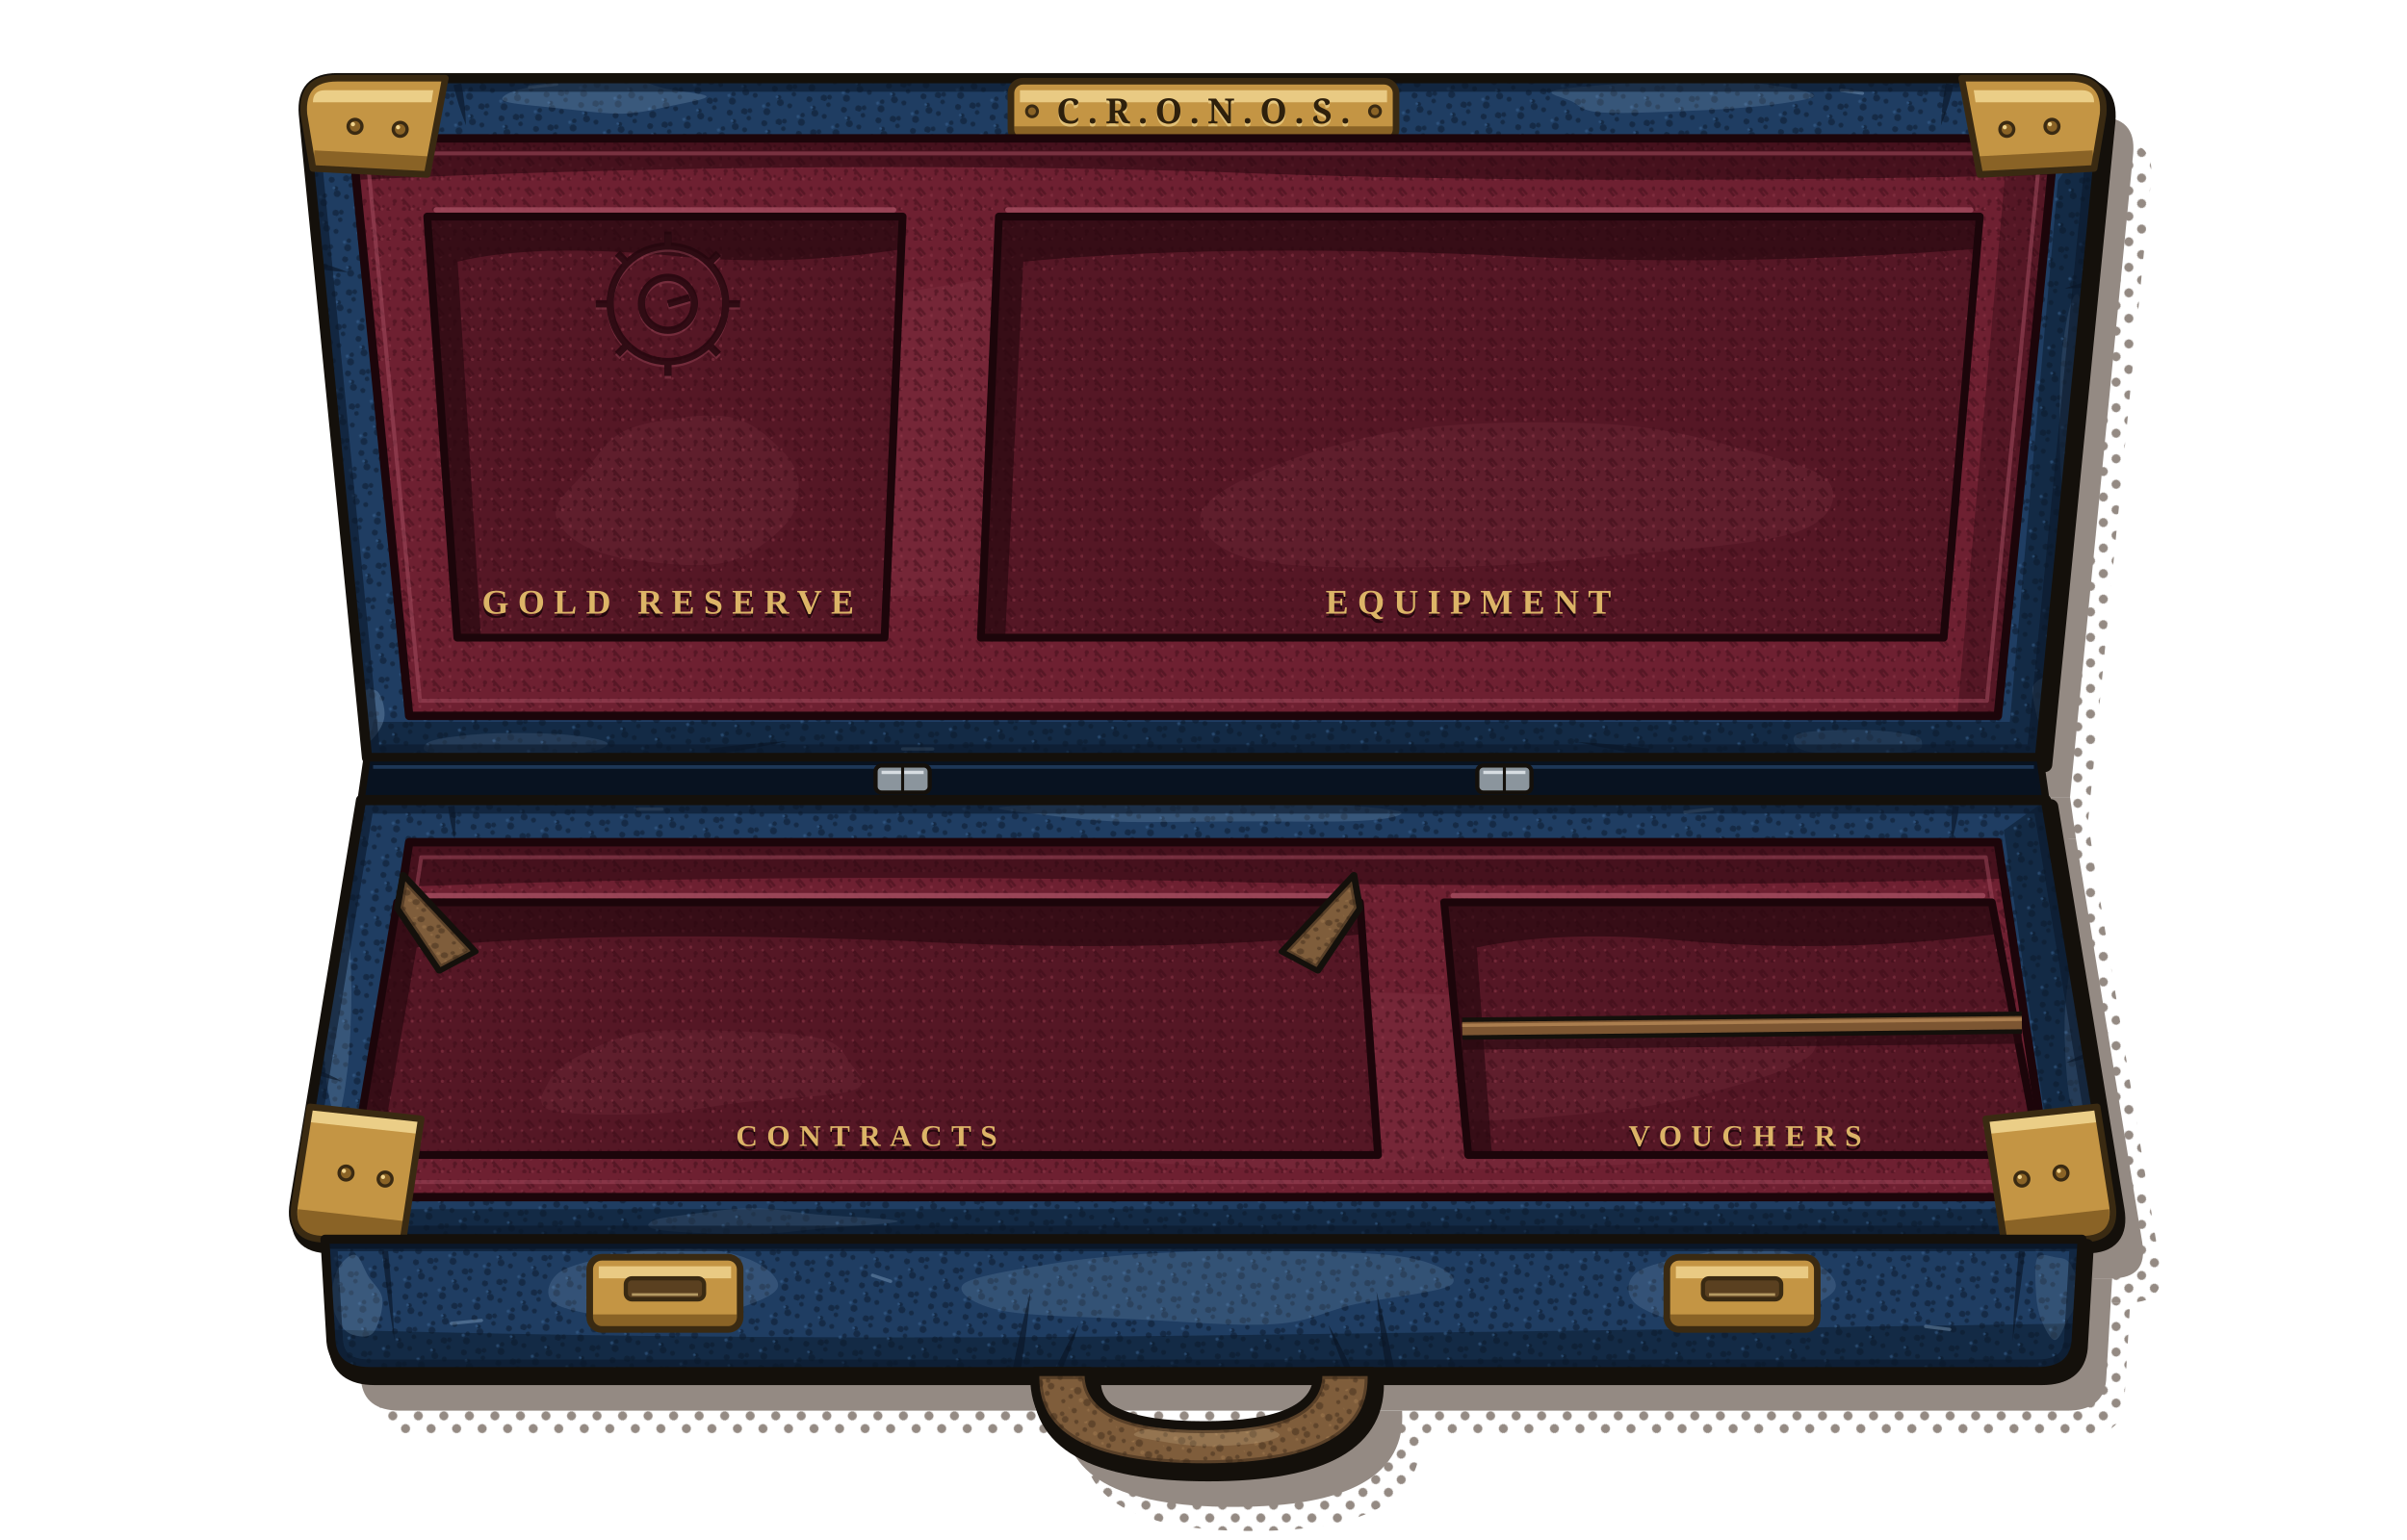
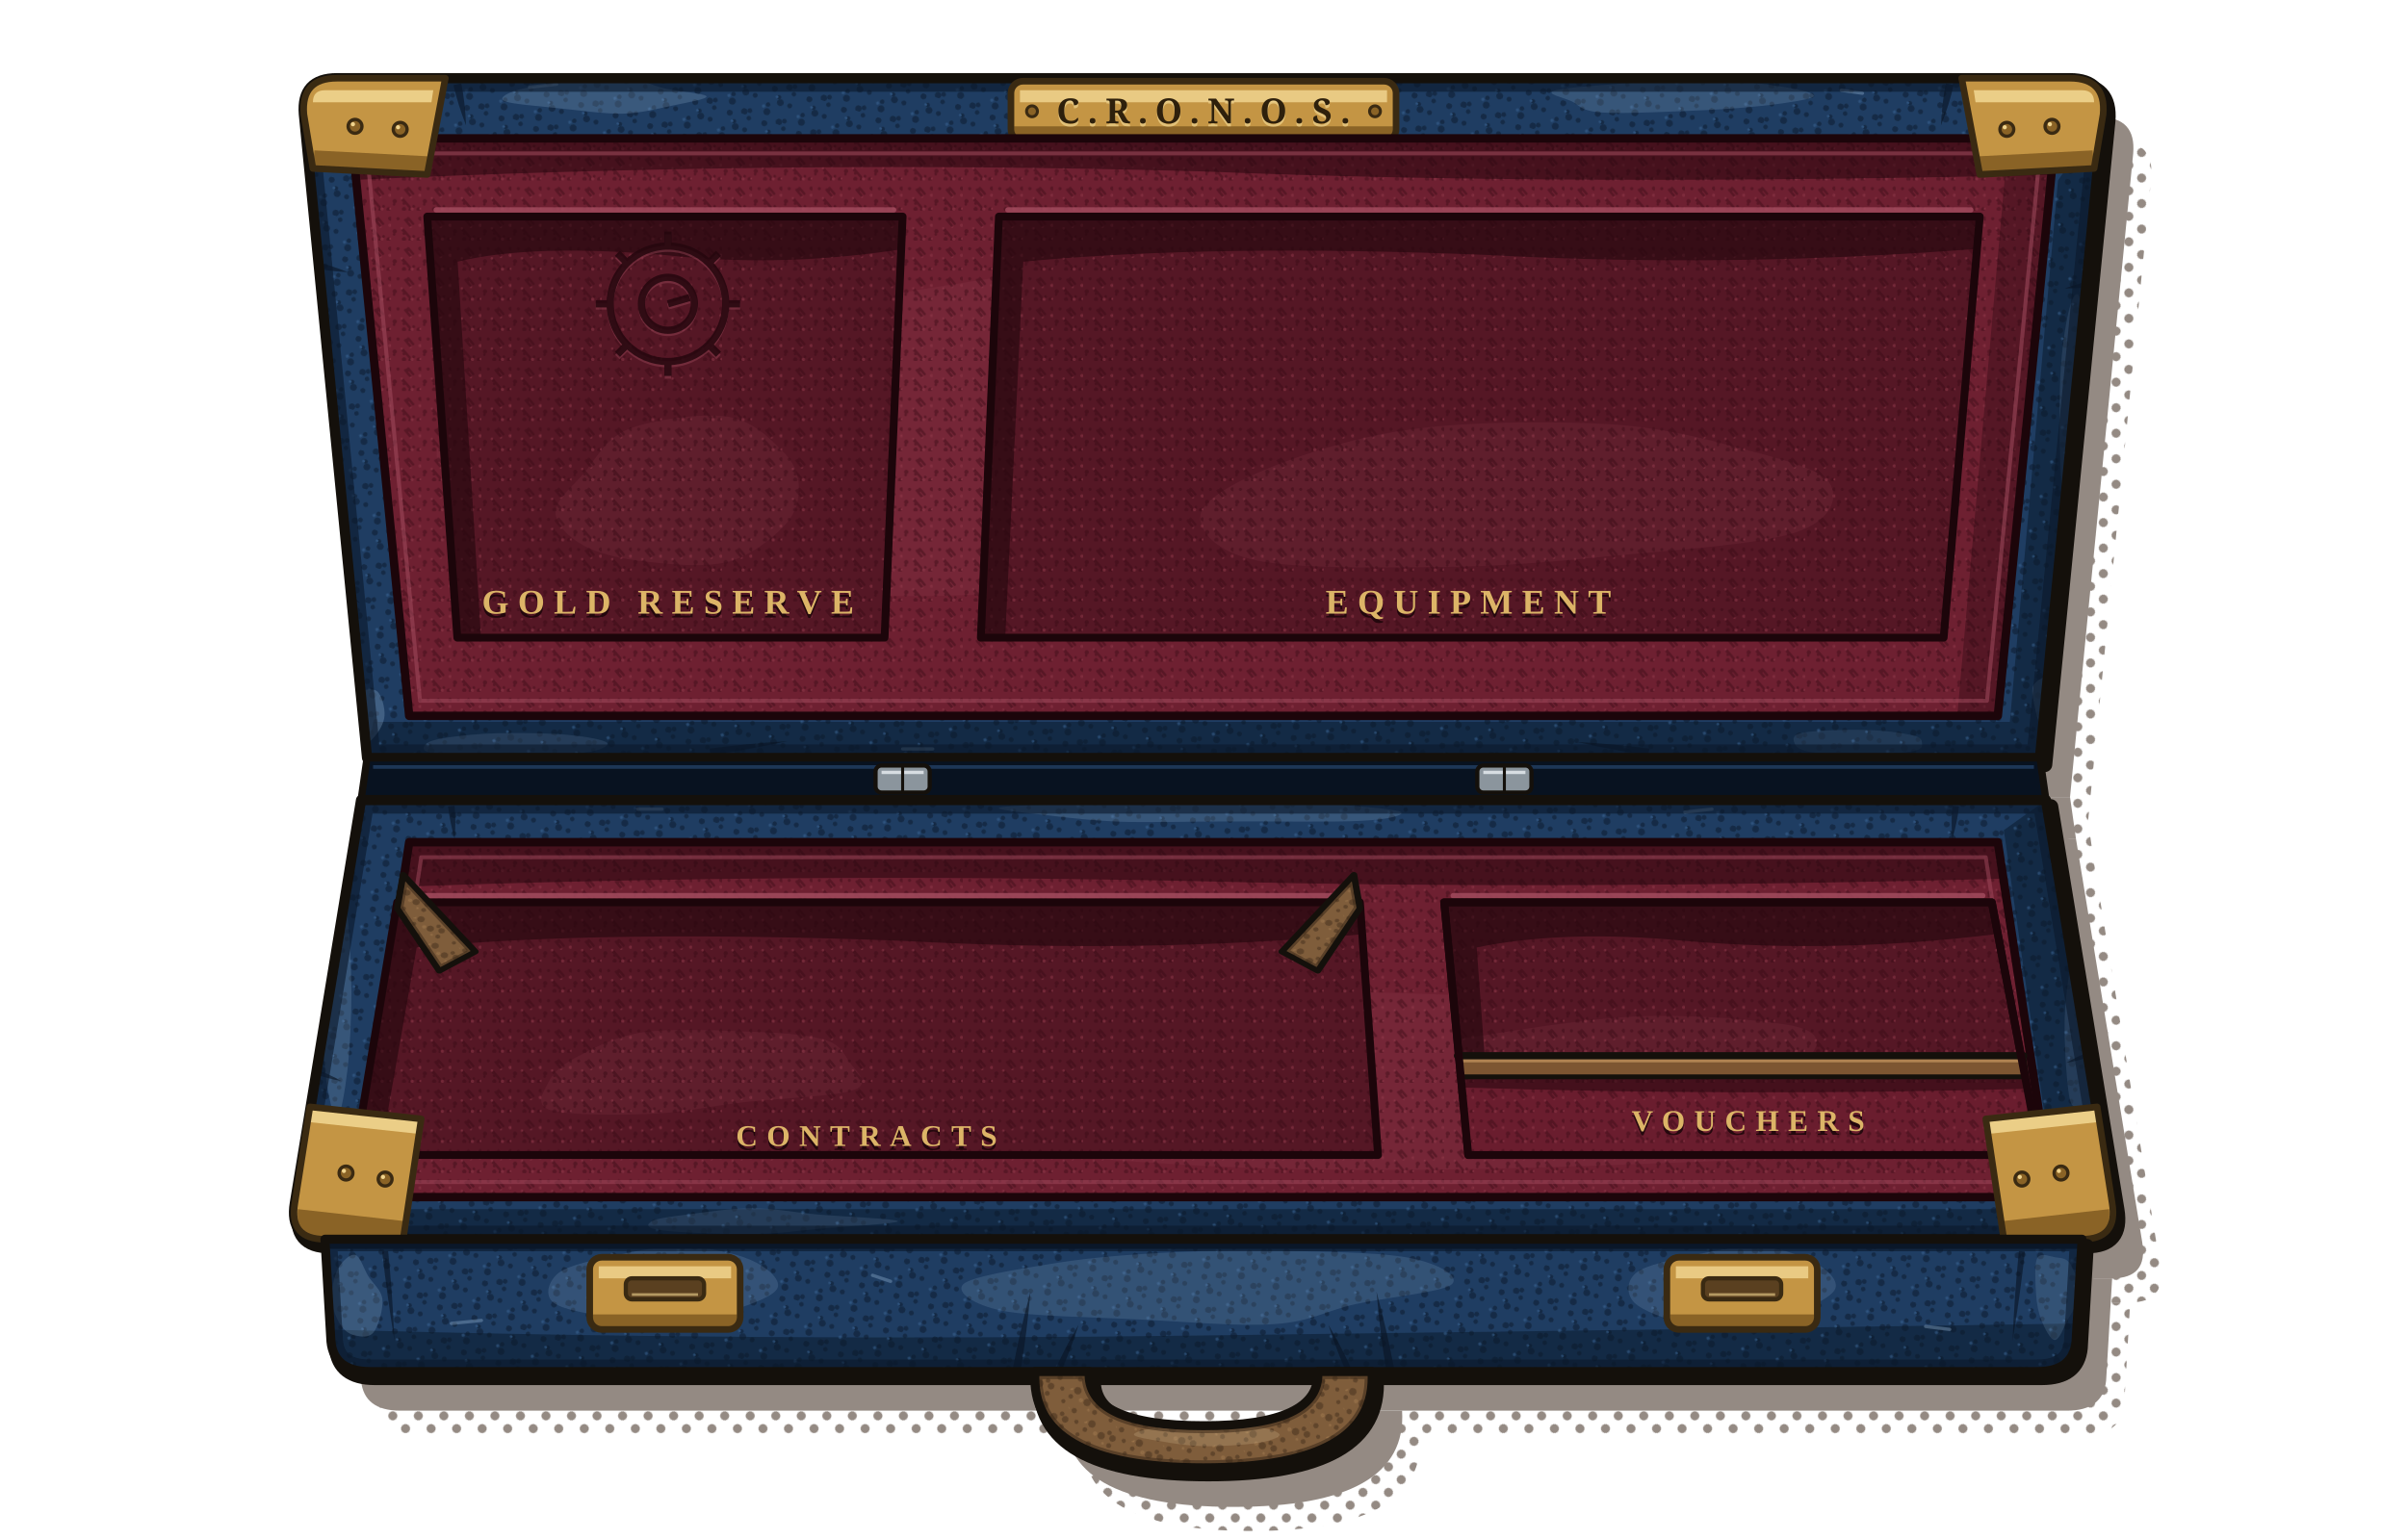
<svg xmlns="http://www.w3.org/2000/svg" viewBox="0 0 800 512" width="800" height="512">
  <defs>
    <pattern id="bc-grainN" width="12" height="12" patternUnits="userSpaceOnUse" patternTransform="rotate(17)">
      <g fill="#0b1829">
        <circle cx="2.9" cy="0.9" r="1.00" />
        <circle cx="2.3" cy="6.6" r="0.75" />
        <circle cx="2.6" cy="9" r="1.17" />
        <circle cx="5.1" cy="3.2" r="0.72" />
        <circle cx="6" cy="4.8" r="1.15" />
        <circle cx="7.4" cy="11.1" r="1.09" />
        <circle cx="9.5" cy="0.8" r="0.76" />
        <circle cx="9.3" cy="4.9" r="0.83" />
        <circle cx="9.1" cy="10.3" r="0.80" />
      </g>
      <g fill="#3a6391">
        <circle cx="1.3" cy="-0.6" r="0.58" />
        <circle cx="1" cy="7.5" r="0.55" />
        <circle cx="4.4" cy="3.3" r="0.46" />
        <circle cx="7.9" cy="-0.7" r="0.71" />
      </g>
    </pattern>
    <pattern id="bc-grainC" width="12" height="12" patternUnits="userSpaceOnUse" patternTransform="rotate(-23)">
      <g fill="#3a2818">
        <circle cx="2.2" cy="2.4" r="0.78" />
        <circle cx="1.4" cy="7.2" r="0.89" />
        <circle cx="0.6" cy="10.9" r="0.71" />
        <circle cx="5.1" cy="1.6" r="1.24" />
        <circle cx="6.4" cy="6.4" r="1.23" />
        <circle cx="7.4" cy="10.4" r="0.83" />
        <circle cx="11.3" cy="2.9" r="0.70" />
        <circle cx="9.3" cy="6.6" r="0.76" />
        <circle cx="9.5" cy="8.7" r="1.11" />
      </g>
      <g fill="#a07a50">
        <circle cx="-0.2" cy="5.7" r="0.45" />
        <circle cx="-1" cy="9.4" r="0.54" />
        <circle cx="3.5" cy="0.1" r="0.58" />
        <circle cx="4.8" cy="4.9" r="0.73" />
        <circle cx="5.8" cy="8.9" r="0.47" />
      </g>
    </pattern>
    <pattern id="bc-felt" width="10" height="10" patternUnits="userSpaceOnUse">
      <g fill="#3a0b16">
        <circle cx="1" cy="7.9" r="0.45" />
        <circle cx="5.4" cy="3.1" r="0.63" />
        <circle cx="4.3" cy="7.6" r="0.51" />
        <circle cx="9.6" cy="2.6" r="0.59" />
        <circle cx="4" cy="6.5" r="0.56" />
        <circle cx="9.8" cy="2.8" r="0.57" />
        <circle cx="6.5" cy="9.7" r="0.76" />
        <circle cx="7.5" cy="8.6" r="0.46" />
        <circle cx="1.2" cy="6.9" r="0.72" />
        <circle cx="4.3" cy="9.5" r="0.71" />
        <circle cx="2.3" cy="2.7" r="0.53" />
        <circle cx="9.2" cy="9.6" r="0.75" />
      </g>
      <g fill="#8e3849">
        <circle cx="7" cy="9.5" r="0.56" />
        <circle cx="6.5" cy="5.4" r="0.42" />
        <circle cx="9.8" cy="9.4" r="0.43" />
        <circle cx="3.5" cy="5.9" r="0.43" />
        <circle cx="9.6" cy="4.9" r="0.56" />
      </g>
      <path d="M 4.7 3.1 l 1.6 1.9 M 4.5 6.9 l 1.6 1.9 M 5.7 2.5 l 1.6 1.9" stroke="#3a0b16" stroke-width=".8" stroke-linecap="round" />
    </pattern>
    <clipPath id="bc-cLid">
      <path d="M 112 26 L 688 26 Q 700 26 699 38 L 678 252 L 122 252 L 101 38 Q 100 26 112 26 Z" />
    </clipPath>
    <clipPath id="bc-cBase">
      <path d="M 120 266 L 680 266 L 702 400 Q 704 412 692 412 L 108 412 Q 96 412 98 400 Z" />
    </clipPath>
    <clipPath id="bc-cWall">
      <path d="M 108 412 L 692 412 L 690 446 Q 689 456 677 456 L 123 456 Q 111 456 110 446 Z" />
    </clipPath>
    <clipPath id="bc-cHandle">
      <path d="M 344 456 Q 342 488 400 488 Q 458 488 456 456 L 438 456 Q 439 474 400 474 Q 361 474 362 456 Z" />
    </clipPath>
    <clipPath id="bc-cLidVel">
      <path d="M 117 46 L 683 46 L 664 238 L 136 238 Z" />
    </clipPath>
    <clipPath id="bc-cBaseVel">
      <path d="M 136 280 L 664 280 L 682 398 L 118 398 Z" />
    </clipPath>
  </defs>
  <pattern id="bc-castDots" width="6" height="6" patternUnits="userSpaceOnUse" patternTransform="rotate(45)">
    <circle cx="3" cy="3" r="1.5" fill="#2a1608" />
  </pattern>
  <g id="bc-cast" opacity=".5">
    <g transform="translate(16 21)" fill="url(#bc-castDots)">
      <path d="M 112 26 L 688 26 Q 700 26 699 38 L 678 252 L 122 252 L 101 38 Q 100 26 112 26 Z" />
      <path d="M 122 252 L 678 252 L 680 266 L 120 266 Z" />
      <path d="M 120 266 L 680 266 L 702 400 Q 704 412 692 412 L 108 412 Q 96 412 98 400 Z" />
      <path d="M 108 412 L 692 412 L 690 446 Q 689 456 677 456 L 123 456 Q 111 456 110 446 Z" />
      <path d="M 344 456 Q 342 488 400 488 Q 458 488 456 456 L 438 456 Q 439 474 400 474 Q 361 474 362 456 Z" />
    </g>
    <g transform="translate(10 13)" fill="#2a1608">
      <path d="M 112 26 L 688 26 Q 700 26 699 38 L 678 252 L 122 252 L 101 38 Q 100 26 112 26 Z" />
      <path d="M 122 252 L 678 252 L 680 266 L 120 266 Z" />
      <path d="M 120 266 L 680 266 L 702 400 Q 704 412 692 412 L 108 412 Q 96 412 98 400 Z" />
      <path d="M 108 412 L 692 412 L 690 446 Q 689 456 677 456 L 123 456 Q 111 456 110 446 Z" />
      <path d="M 344 456 Q 342 488 400 488 Q 458 488 456 456 L 438 456 Q 439 474 400 474 Q 361 474 362 456 Z" />
    </g>
  </g>
  <g id="bc-lid">
    <path d="M 112 26 L 688 26 Q 700 26 699 38 L 678 252 L 122 252 L 101 38 Q 100 26 112 26 Z" fill="#14100b" stroke="#14100b" stroke-width="5.0" stroke-linejoin="round" transform="translate(1.6 2.2)" />
    <path d="M 112 26 L 688 26 Q 700 26 699 38 L 678 252 L 122 252 L 101 38 Q 100 26 112 26 Z" fill="#1f3d62" />
    <g clip-path="url(#bc-cLid)">
      <path d="M 699 38 L 678 252 L 122 252 L 124 240 L 668 240 L 684 60 Z" fill="#132a45" />
      <path d="M 112 26 L 688 26 Q 700 26 699 38 L 678 252 L 122 252 L 101 38 Q 100 26 112 26 Z" fill="url(#bc-grainN)" opacity="0.5" />
      <path d="M 234.8 32 C 235.3 32.9 228.7 34 224 35 C 219.4 35.9 213.5 37.6 206.9 37.8 C 200.4 37.9 191.3 36.5 184.8 35.9 C 178.3 35.2 170.3 34.6 167.9 33.7 C 165.5 32.8 167.9 31.4 170.5 30.4 C 173.2 29.4 177.6 28.6 183.7 27.9 C 189.8 27.1 201.1 25.6 207.3 25.9 C 213.5 26.2 216.3 28.4 220.9 29.4 C 225.5 30.4 234.3 31.1 234.8 32 Z" fill="#a6c6e6" opacity="0.20" />
      <path d="M 602.8 32 C 602.2 33 595 34 589.1 34.8 C 583.1 35.5 576.5 36.1 567.1 36.6 C 557.6 37 540 37.9 532.5 37.4 C 525 36.9 524.9 34.8 522.2 33.6 C 519.5 32.4 513.6 31.2 516.4 30.2 C 519.2 29.2 530.2 28.5 538.9 27.8 C 547.6 27.2 559.5 26.3 568.5 26.5 C 577.5 26.7 587.1 28 592.8 28.9 C 598.5 29.8 603.4 31 602.8 32 Z" fill="#a6c6e6" opacity="0.18" />
      <path d="M 111.3 150 C 111.3 159.3 111.3 170.6 110.7 177.5 C 110.1 184.5 108.9 189.2 107.8 191.7 C 106.7 194.2 105.1 197 104.2 192.6 C 103.3 188.2 102.4 174.7 102.2 165.4 C 102 156.1 102.5 146.1 102.9 136.8 C 103.2 127.4 103.5 113.7 104.3 109.2 C 105.1 104.8 106.7 108.1 107.8 110.2 C 108.9 112.2 110.3 114.9 110.8 121.6 C 111.4 128.2 111.4 140.7 111.3 150 Z" fill="#a6c6e6" opacity="0.18" />
      <path d="M 694.4 140 C 694.4 148.2 694.3 157.5 693.7 164.8 C 693.1 172.1 692 182.2 691 183.9 C 689.9 185.6 688.5 179.7 687.5 174.9 C 686.5 170.1 685.3 163.4 684.8 155.1 C 684.4 146.7 684.4 133.4 684.8 124.9 C 685.2 116.4 686.4 108.6 687.4 104.2 C 688.4 99.7 689.9 96.5 690.9 98.3 C 692 100.2 693.1 108.4 693.7 115.3 C 694.3 122.3 694.4 131.8 694.4 140 Z" fill="#a6c6e6" opacity="0.12" />
      <path d="M 201.8 247 C 202.5 248 199.4 249.7 194.2 250.2 C 188.9 250.8 178.3 250.2 170 250.2 C 161.7 250.2 148.8 251 144.1 250.4 C 139.5 249.9 140.6 248 142 247 C 143.4 246 147.9 245.2 152.6 244.7 C 157.3 244.1 163.8 243.7 170 243.7 C 176.2 243.7 184.2 243.8 189.5 244.4 C 194.8 244.9 201 246 201.8 247 Z" fill="#a6c6e6" opacity="0.12" />
      <path d="M 638.8 247 C 638.9 247.9 639.2 249 636.1 249.7 C 633 250.3 625.7 250.8 620 250.8 C 614.3 250.9 605.6 250.7 601.7 250 C 597.8 249.4 596.8 248.1 596.4 247 C 596 245.9 595.4 244.3 599.3 243.6 C 603.3 242.8 614 242.5 620 242.7 C 626 242.8 632.3 243.7 635.5 244.4 C 638.6 245.1 638.7 246.1 638.8 247 Z" fill="#a6c6e6" opacity="0.10" />
      <path d="M 127.8 238 C 127.6 240.5 126 243.2 124.3 245.1 C 122.7 247 120.1 249.5 118 249.5 C 115.9 249.5 113.3 247.2 111.5 245.3 C 109.8 243.3 107.5 240.1 107.8 238 C 108.1 235.9 111.6 234.1 113.3 232.8 C 115 231.5 116 230.7 118 230.2 C 120 229.7 123.6 228.5 125.3 229.8 C 126.9 231.1 128 235.5 127.8 238 Z" fill="#a6c6e6" opacity="0.25" />
      <path d="M 687 236 C 687 238.6 689 242.1 688.2 244 C 687.4 245.9 683.7 247.7 682 247.2 C 680.3 246.7 679.1 242.8 678.1 241 C 677.2 239.1 676.9 238.2 676.5 236 C 676.1 233.8 674.9 230 675.8 228 C 676.7 226.1 680 224.5 682 224.5 C 684 224.5 687.2 226.3 688 228.2 C 688.9 230.1 687 233.4 687 236 Z" fill="#a6c6e6" opacity="0.18" />
      <path d="M 150.7 28.3 Q 152.3 35.1 154.9 41.7 Q 154.6 33.9 153.3 27.7 Z" fill="#081322" opacity=".6" />
      <path d="M 646.7 27.7 Q 645.4 34.6 645.1 41.7 Q 648 34.4 649.3 28.3 Z" fill="#081322" opacity=".6" />
      <path d="M 103.8 89.1 Q 109.7 90.2 115.7 90.5 Q 109.5 88 104.2 86.9 Z" fill="#081322" opacity=".6" />
      <path d="M 696.8 92.9 Q 691.4 94 686.2 95.9 Q 692.3 95.9 697.2 95.1 Z" fill="#081322" opacity=".6" />
      <path d="M 236.2 251.1 Q 249 249.2 261.7 246.4 Q 247.4 247.3 235.8 248.9 Z" fill="#081322" opacity=".6" />
      <path d="M 548.2 248.9 Q 536.3 247.3 524.2 246.7 Q 537.2 249.6 547.8 251.1 Z" fill="#081322" opacity=".6" />
      <path d="M 111.5 196.8 Q 115.5 199 119.8 200.5 Q 116 197.2 112.5 195.2 Z" fill="#081322" opacity=".6" />
      <path d="M 176 29 l 9 -1 M 612 30 l 7 1 M 104 128 l 1 8 M 694 176 l -1 7 M 300 249 l 10 0" fill="none" stroke="#a6c6e6" stroke-width="1.1" stroke-linecap="round" opacity=".32" />
      <path d="M 112 26 L 688 26 Q 700 26 699 38 L 678 252 L 122 252 L 101 38 Q 100 26 112 26 Z" fill="none" stroke="#0a1729" stroke-width="9" opacity=".6" />
    </g>
  </g>
  <path d="M 112 26 L 688 26 Q 700 26 699 38 L 678 252 L 122 252 L 101 38 Q 100 26 112 26 Z" fill="none" stroke="#14100b" stroke-width="3.4" stroke-linejoin="round" />
  <rect x="336" y="27" width="128" height="20" rx="4" fill="#c49544" />
  <path d="M 339 30 H 461 V 34 H 339 Z" fill="#f0d48e" opacity=".85" />
  <path d="M 337 42 H 463 V 46 H 337 Z" fill="#8a6326" />
  <rect x="336" y="27" width="128" height="20" rx="4" fill="none" stroke="#3a2a12" stroke-width="2.2" />
  <circle cx="343" cy="37" r="1.8" fill="#8a6326" stroke="#3a2a12" stroke-width="1" />
  <circle cx="457" cy="37" r="1.8" fill="#8a6326" stroke="#3a2a12" stroke-width="1" />
  <text x="400" y="42" text-anchor="middle" font-family="Georgia,serif" font-weight="bold" font-size="11.5" letter-spacing="2.6" fill="#f0d48e" opacity=".7">C.R.O.N.O.S.</text>
  <text x="400" y="41" text-anchor="middle" font-family="Georgia,serif" font-weight="bold" font-size="11.5" letter-spacing="2.6" fill="#2e200c">C.R.O.N.O.S.</text>
  <path d="M 117 46 L 683 46 L 664 238 L 136 238 Z" fill="#6e2031" />
  <g clip-path="url(#bc-cLidVel)">
    <path d="M 642.2 131.5 C 646.8 141.4 634.4 155.4 612.6 164.5 C 590.8 173.5 546.5 181 511.4 185.7 C 476.2 190.4 439.8 190.9 401.8 192.9 C 363.9 194.9 319.7 199.8 283.4 197.7 C 247.1 195.6 206.8 188.4 183.8 180.3 C 160.8 172.2 142.8 159.5 145.4 148.9 C 147.9 138.3 173.9 125.4 199.2 116.9 C 224.5 108.4 263.9 103.1 297 97.7 C 330.2 92.4 362.3 86.9 398.1 84.7 C 433.9 82.6 480.5 81.3 511.7 84.7 C 542.9 88.2 563.5 97.7 585.2 105.5 C 607 113.3 637.7 121.7 642.2 131.5 Z" fill="#a14a5d" opacity=".13" />
    <path d="M 117 46 L 683 46 L 664 238 L 136 238 Z" fill="url(#bc-felt)" opacity=".45" />
    <path d="M 110 40 L 690 40 L 688 58 Q 520 62 400 57 Q 260 53 114 60 Z" fill="#24060d" opacity=".55" />
    <path d="M 668 40 L 690 40 L 670 244 L 650 244 Z" fill="#24060d" opacity=".35" />
  </g>
  <path d="M 117 46 L 683 46 L 664 238 L 136 238 Z" fill="none" stroke="#1c050a" stroke-width="2.8" stroke-linejoin="round" />
  <path d="M 122 51 L 678 51 L 660.4 233 L 139.6 233 Z" fill="none" stroke="#a14a5d" stroke-width="1.3" stroke-linejoin="round" opacity=".55" />
  <clipPath id="bc-pC">
    <path d="M 142 72 L 300 72 L 294 212 L 152 212 Z" />
  </clipPath>
  <path d="M 142 72 L 300 72 L 294 212 L 152 212 Z" fill="#551725" />
  <g clip-path="url(#bc-pC)">
    <g transform="translate(142 0) scale(.653 1) translate(-142 0)">
      <path d="M 331.1 161.6 C 331.4 165.7 330 170.4 324 174.6 C 318 178.8 306.8 184.8 295 186.8 C 283.1 188.8 265.3 187.6 253 186.7 C 240.7 185.8 229 184.1 221.4 181.3 C 213.8 178.6 207.3 174.2 207.3 170.3 C 207.3 166.3 215.2 162.2 221.4 157.6 C 227.6 153 232.4 145.8 244.6 142.6 C 256.8 139.5 281.6 137.3 294.5 138.5 C 307.5 139.7 316.3 145.8 322.4 149.7 C 328.5 153.5 330.9 157.4 331.1 161.6 Z" fill="#a14a5d" opacity=".13" />
    </g>
    <path d="M 142 72 L 300 72 L 294 212 L 152 212 Z" fill="url(#bc-felt)" opacity=".5" />
    <path d="M 140 70 L 302 70 L 302 82.5 Q 260.5 89.2 221 84.8 Q 176.7 81 152.1 87 L 160 214 L 150 214 Z" fill="#24060d" opacity=".62" />
  </g>
  <path d="M 145 69.8 L 297 69.8" stroke="#a14a5d" stroke-width="1.8" stroke-linecap="round" opacity=".85" />
  <path d="M 142 72 L 300 72 L 294 212 L 152 212 Z" fill="none" stroke="#1c050a" stroke-width="2.6" stroke-linejoin="round" />
  <text x="222" y="205.3" font-family="Georgia,'Times New Roman',serif" font-weight="bold" font-size="11.5" letter-spacing="3" text-anchor="middle" fill="#1e050a" opacity=".9">GOLD RESERVE</text>
  <text x="222" y="204" font-family="Georgia,'Times New Roman',serif" font-weight="bold" font-size="11.5" letter-spacing="3" text-anchor="middle" fill="#dcb467">GOLD RESERVE</text>
  <clipPath id="bc-pV">
    <path d="M 332 72 L 658 72 L 646 212 L 326 212 Z" />
  </clipPath>
  <path d="M 332 72 L 658 72 L 646 212 L 326 212 Z" fill="#551725" />
  <g clip-path="url(#bc-pV)">
    <g transform="translate(658 0) scale(1.347 1) translate(-658 0)">
      <path d="M 620.9 160.5 C 623.2 165.2 621.7 172.9 612.6 177 C 603.6 181.1 581.3 183 566.7 184.9 C 552.2 186.8 540 188.3 525.4 188.5 C 510.9 188.7 489.4 189.2 479.5 186.3 C 469.5 183.5 465.2 176.5 465.7 171.3 C 466.3 166.2 474 160.3 482.8 155.5 C 491.6 150.7 504.6 145 518.5 142.6 C 532.4 140.1 553 140 566.3 141 C 579.7 142.1 589.7 145.7 598.8 149 C 607.9 152.2 618.6 155.8 620.9 160.5 Z" fill="#a14a5d" opacity=".13" />
    </g>
    <path d="M 332 72 L 658 72 L 646 212 L 326 212 Z" fill="url(#bc-felt)" opacity=".5" />
    <path d="M 330 70 L 660 70 L 660 82.5 Q 576.5 89.2 495 84.8 Q 403.7 81 340.1 87 L 334 214 L 324 214 Z" fill="#24060d" opacity=".62" />
  </g>
  <path d="M 335 69.8 L 655 69.8" stroke="#a14a5d" stroke-width="1.8" stroke-linecap="round" opacity=".85" />
  <path d="M 332 72 L 658 72 L 646 212 L 326 212 Z" fill="none" stroke="#1c050a" stroke-width="2.6" stroke-linejoin="round" />
  <text x="488" y="205.3" font-family="Georgia,'Times New Roman',serif" font-weight="bold" font-size="11.5" letter-spacing="3" text-anchor="middle" fill="#1e050a" opacity=".9">EQUIPMENT</text>
  <text x="488" y="204" font-family="Georgia,'Times New Roman',serif" font-weight="bold" font-size="11.5" letter-spacing="3" text-anchor="middle" fill="#dcb467">EQUIPMENT</text>
  <path d="M 112 26 L 148 26 L 142 58 L 104 56 L 101 38 Q 100 26 112 26 Z" fill="#c49544" />
  <path d="M 104.5 50 L 143 52 L 142 58 L 104 56 Z" fill="#8a6326" />
  <path d="M 108 30 L 144 30 L 143.4 34 L 104 34 Q 104 30 108 30 Z" fill="#f0d48e" opacity=".9" />
  <path d="M 112 26 L 148 26 L 142 58 L 104 56 L 101 38 Q 100 26 112 26 Z" fill="none" stroke="#3a2a12" stroke-width="2.2" stroke-linejoin="round" />
  <circle cx="118" cy="42" r="2.3" fill="#8a6326" stroke="#3a2a12" stroke-width="1.1" />
  <circle cx="117.3" cy="41.3" r=".7" fill="#f0d48e" />
  <circle cx="133" cy="43" r="2.3" fill="#8a6326" stroke="#3a2a12" stroke-width="1.1" />
  <circle cx="132.3" cy="42.3" r=".7" fill="#f0d48e" />
  <path d="M 688 26 L 652 26 L 658 58 L 696 56 L 699 38 Q 700 26 688 26 Z" fill="#c49544" />
  <path d="M 695.5 50 L 657 52 L 658 58 L 696 56 Z" fill="#8a6326" />
  <path d="M 692 30 L 656 30 L 656.6 34 L 696 34 Q 696 30 692 30 Z" fill="#f0d48e" opacity=".9" />
  <path d="M 688 26 L 652 26 L 658 58 L 696 56 L 699 38 Q 700 26 688 26 Z" fill="none" stroke="#3a2a12" stroke-width="2.2" stroke-linejoin="round" />
  <circle cx="682" cy="42" r="2.3" fill="#8a6326" stroke="#3a2a12" stroke-width="1.1" />
  <circle cx="681.3" cy="41.3" r=".7" fill="#f0d48e" />
  <circle cx="667" cy="43" r="2.3" fill="#8a6326" stroke="#3a2a12" stroke-width="1.1" />
  <circle cx="666.3" cy="42.3" r=".7" fill="#f0d48e" />
  <path d="M 122 252 L 678 252 L 680 266 L 120 266 Z" fill="#081220" stroke="#14100b" stroke-width="2.4" />
  <path d="M 124 255 L 676 255" stroke="#1d3656" stroke-width="1.2" />
  <rect x="291" y="254.5" width="18" height="9" rx="2" fill="#8b959d" stroke="#14100b" stroke-width="1.4" />
  <path d="M 293 256.8 H 307" stroke="#d7dde2" stroke-width="1.1" />
  <path d="M 300 254.5 V 263.5" stroke="#14100b" stroke-width="1" />
  <rect x="491" y="254.5" width="18" height="9" rx="2" fill="#8b959d" stroke="#14100b" stroke-width="1.4" />
  <path d="M 493 256.8 H 507" stroke="#d7dde2" stroke-width="1.1" />
  <path d="M 500 254.5 V 263.5" stroke="#14100b" stroke-width="1" />
  <path d="M 120 266 L 680 266 L 702 400 Q 704 412 692 412 L 108 412 Q 96 412 98 400 Z" fill="#14100b" stroke="#14100b" stroke-width="5.0" stroke-linejoin="round" transform="translate(1.6 2.2)" />
  <path d="M 120 266 L 680 266 L 702 400 Q 704 412 692 412 L 108 412 Q 96 412 98 400 Z" fill="#1f3d62" />
  <g clip-path="url(#bc-cBase)">
    <path d="M 680 266 L 702 400 Q 704 412 692 412 L 100 412 L 100 402 L 684 402 L 666 276 Z" fill="#132a45" />
    <path d="M 120 266 L 680 266 L 702 400 Q 704 412 692 412 L 108 412 Q 96 412 98 400 Z" fill="url(#bc-grainN)" opacity="0.5" />
    <path d="M 465.6 270 C 466.9 270.9 462.1 272.4 452.5 272.9 C 442.9 273.4 421.4 273 408.1 273.1 C 394.8 273.1 382.4 273.5 372.7 273.2 C 362.9 272.8 356.1 272 349.4 271.2 C 342.8 270.4 328.8 269.1 332.7 268.4 C 336.7 267.6 360.1 267.3 373.2 266.9 C 386.3 266.5 399.4 265.6 411.3 265.7 C 423.2 265.8 435.4 266.8 444.5 267.5 C 453.5 268.2 464.2 269.1 465.6 270 Z" fill="#a6c6e6" opacity="0.18" />
    <path d="M 116.8 330 C 116.8 338.4 116.3 348.5 115.5 355.5 C 114.7 362.4 113.2 371.4 112 371.7 C 110.8 372 109 364 108.2 357.1 C 107.4 350.1 107.1 338.2 107.2 330 C 107.3 321.8 108.2 313.7 109 308.1 C 109.8 302.5 110.9 296.8 112 296.2 C 113.1 295.7 114.7 299.2 115.5 304.8 C 116.3 310.5 116.7 321.6 116.8 330 Z" fill="#a6c6e6" opacity="0.18" />
    <path d="M 697.3 340 C 697.5 347.4 697.1 360.8 696.2 365.4 C 695.4 370.1 693.4 368 692 367.9 C 690.6 367.8 688.8 369.6 687.8 364.9 C 686.9 360.3 686.1 347.6 686.2 340 C 686.3 332.4 687.6 323.7 688.5 319.3 C 689.5 314.8 690.9 313 692 313.3 C 693.1 313.6 694.3 316.6 695.2 321 C 696 325.5 697.1 332.6 697.3 340 Z" fill="#a6c6e6" opacity="0.12" />
    <path d="M 298.4 406 C 298.7 406.8 281.7 407.7 273.7 408.4 C 265.6 409.1 259 410.2 250 410.3 C 241 410.4 225.1 409.8 219.6 409 C 214 408.3 215.2 406.9 216.7 406 C 218.1 405.1 222.8 404.5 228.3 403.8 C 233.9 403.1 242.7 401.7 250 401.7 C 257.3 401.7 263.9 403.1 272 403.8 C 280 404.5 298.1 405.2 298.4 406 Z" fill="#a6c6e6" opacity="0.12" />
    <path d="M 148.9 268.1 Q 149.6 273.6 151.1 278.9 Q 151.6 272.8 151.1 267.9 Z" fill="#081322" opacity=".6" />
    <path d="M 648.9 267.9 Q 648.4 273.4 648.9 278.9 Q 650.6 273 651.1 268.1 Z" fill="#081322" opacity=".6" />
    <path d="M 103.7 356.8 Q 108.4 358.5 113.4 359.4 Q 108.5 356.7 104.3 355.2 Z" fill="#081322" opacity=".6" />
    <path d="M 695.7 349.2 Q 691 350.9 686.6 353.4 Q 692.1 352.4 696.3 350.8 Z" fill="#081322" opacity=".6" />
    <path d="M 212 269 l 8 0 M 560 270 l 9 -1 M 690 316 l 2 8" fill="none" stroke="#a6c6e6" stroke-width="1.1" stroke-linecap="round" opacity=".32" />
    <path d="M 120 266 L 680 266 L 702 400 Q 704 412 692 412 L 108 412 Q 96 412 98 400 Z" fill="none" stroke="#0a1729" stroke-width="9" opacity=".6" />
  </g>
  <path d="M 120 266 L 680 266 L 702 400 Q 704 412 692 412 L 108 412 Q 96 412 98 400 Z" fill="none" stroke="#14100b" stroke-width="3.4" stroke-linejoin="round" />
  <path d="M 136 280 L 664 280 L 682 398 L 118 398 Z" fill="#6e2031" />
  <g clip-path="url(#bc-cBaseVel)">
    <path d="M 643 363.9 C 650.6 369.1 654.4 376.8 635.3 380.7 C 616.3 384.7 564.4 386.3 528.4 387.6 C 492.4 388.9 453.9 389.5 419.5 388.4 C 385.1 387.4 351.7 384.3 321.7 381.4 C 291.8 378.5 258.3 375.2 239.8 371 C 221.4 366.9 209.4 360.9 211.1 356.4 C 212.8 351.8 234.6 347.9 250.2 343.6 C 265.7 339.3 275.9 332.9 304.3 330.5 C 332.7 328.1 381.7 328.5 420.5 329.1 C 459.4 329.8 509 331.1 537.2 334.5 C 565.4 337.9 572.1 344.7 589.8 349.6 C 607.4 354.5 635.4 358.7 643 363.9 Z" fill="#a14a5d" opacity=".13" />
    <path d="M 136 280 L 664 280 L 682 398 L 118 398 Z" fill="url(#bc-felt)" opacity=".45" />
    <path d="M 130 276 L 670 276 L 671 292 Q 520 296 400 293 Q 260 290 129 295 Z" fill="#24060d" opacity=".55" />
  </g>
  <path d="M 136 280 L 664 280 L 682 398 L 118 398 Z" fill="none" stroke="#1c050a" stroke-width="2.8" stroke-linejoin="round" />
  <path d="M 140 285 L 660 285 L 676.2 393 L 123.8 393 Z" fill="none" stroke="#a14a5d" stroke-width="1.3" stroke-linejoin="round" opacity=".5" />
  <clipPath id="bc-pG">
    <path d="M 132 300 L 452 300 L 458 384 L 118 384 Z" />
  </clipPath>
  <path d="M 132 300 L 452 300 L 458 384 L 118 384 Z" fill="#551725" />
  <g clip-path="url(#bc-pG)">
    <path d="M 282.1 352.8 C 283.9 355.6 289.9 360.1 284 362.3 C 278.2 364.6 258 365.1 246.8 366.5 C 235.6 367.8 227.3 369.9 216.7 370.3 C 206.1 370.8 188.7 370.8 183 369.1 C 177.3 367.3 180.9 362.7 182.3 359.8 C 183.7 356.8 186.3 354.3 191.4 351.6 C 196.6 348.8 203.9 344.8 213.1 343.3 C 222.4 341.9 236.6 342.5 246.6 342.9 C 256.7 343.2 267.5 343.8 273.4 345.5 C 279.3 347.1 280.3 350 282.1 352.8 Z" fill="#a14a5d" opacity=".13" />
    <path d="M 132 300 L 452 300 L 458 384 L 118 384 Z" fill="url(#bc-felt)" opacity=".5" />
    <path d="M 130 298 L 454 298 L 454 310.5 Q 380 317.2 300 312.8 Q 200 309 138.5 315 L 126 386 L 116 386 Z" fill="#24060d" opacity=".62" />
  </g>
  <path d="M 135 297.8 L 449 297.8" stroke="#a14a5d" stroke-width="1.8" stroke-linecap="round" opacity=".85" />
  <path d="M 132 300 L 452 300 L 458 384 L 118 384 Z" fill="none" stroke="#1c050a" stroke-width="2.6" stroke-linejoin="round" />
  <text x="288" y="382.3" font-family="Georgia,'Times New Roman',serif" font-weight="bold" font-size="10" letter-spacing="3" text-anchor="middle" fill="#1e050a" opacity=".9">CONTRACTS</text>
  <text x="288" y="381" font-family="Georgia,'Times New Roman',serif" font-weight="bold" font-size="10" letter-spacing="3" text-anchor="middle" fill="#dcb467">CONTRACTS</text>
  <g transform="translate(222 101.9) scale(.8)" stroke="#a14a5d" stroke-width="2.6" fill="none" opacity=".4">
    <circle r="24" />
    <circle r="11" />
    <path d="M 0 -30 V -25 M 0 30 V 25 M -30 0 H -25 M 30 0 H 25 M -21 -21 l 3.4 3.4 M 21 21 l -3.4 -3.4 M 21 -21 l -3.4 3.4 M -21 21 l 3.4 -3.4" />
    <path d="M 0 0 L 9 -2.6" />
  </g>
  <g transform="translate(222 101) scale(.8)" stroke="#24060d" stroke-width="3" fill="none" opacity=".85">
    <circle r="24" />
    <circle r="11" />
    <path d="M 0 -30 V -25 M 0 30 V 25 M -30 0 H -25 M 30 0 H 25 M -21 -21 l 3.4 3.4 M 21 21 l -3.4 -3.4 M 21 -21 l -3.4 3.4 M -21 21 l 3.4 -3.4" />
    <path d="M 0 0 L 9 -2.6" />
  </g>
  <clipPath id="bc-pE">
    <path d="M 480 300 L 662 300 L 678 384 L 488 384 Z" />
  </clipPath>
  <path d="M 480 300 L 662 300 L 678 384 L 488 384 Z" fill="#551725" />
  <g clip-path="url(#bc-pE)">
    <path d="M 602.5 349.9 C 600.3 352.9 592.8 356 583 359.1 C 573.1 362.1 560.2 366.1 543.1 368.4 C 526 370.8 499.4 372.7 480.1 373.2 C 460.9 373.7 440.9 372.8 427.4 371.3 C 414 369.8 396.4 367 399.4 364.1 C 402.4 361.2 431.4 356.8 445.4 353.8 C 459.3 350.7 466.8 348.4 483.3 345.8 C 499.8 343.2 525.7 338.7 544.4 337.9 C 563.2 337.2 585.9 339.1 595.6 341 C 605.3 343 604.6 346.9 602.5 349.9 Z" fill="#a14a5d" opacity=".13" />
    <path d="M 480 300 L 662 300 L 678 384 L 488 384 Z" fill="url(#bc-felt)" opacity=".5" />
    <path d="M 478 298 L 664 298 L 664 310.5 Q 610 317.2 560 312.8 Q 520 309 490.8 315 L 496 386 L 486 386 Z" fill="#24060d" opacity=".62" />
  </g>
  <path d="M 483 297.8 L 659 297.8" stroke="#a14a5d" stroke-width="1.8" stroke-linecap="round" opacity=".85" />
  <path d="M 480 300 L 662 300 L 678 384 L 488 384 Z" fill="none" stroke="#1c050a" stroke-width="2.6" stroke-linejoin="round" />
-   <text x="580" y="382.3" font-family="Georgia,'Times New Roman',serif" font-weight="bold" font-size="10" letter-spacing="3" text-anchor="middle" fill="#1e050a" opacity=".9">VOUCHERS</text>
-   <text x="580" y="381" font-family="Georgia,'Times New Roman',serif" font-weight="bold" font-size="10" letter-spacing="3" text-anchor="middle" fill="#dcb467">VOUCHERS</text>
  <g transform="translate(-10 226) scale(1 .8) translate(0 5)">
    <clipPath id="bc-sC1">
      <path d="M 144 76 L 168 108 L 156 116 L 142 90 Z" />
    </clipPath>
    <path d="M 144 76 L 168 108 L 156 116 L 142 90 Z" fill="#7f5d3b" />
    <g clip-path="url(#bc-sC1)">
      <path d="M 144 76 L 168 108 L 156 116 L 142 90 Z" fill="url(#bc-grainC)" opacity=".45" />
      <path d="M 144 76 L 168 108 L 156 116 L 142 90 Z" fill="none" stroke="#3a2818" stroke-width="4" opacity=".55" />
    </g>
    <path d="M 144 76 L 168 108 L 156 116 L 142 90 Z" fill="none" stroke="#14100b" stroke-width="2.2" stroke-linejoin="round" />
  </g>
  <g transform="translate(68 226) scale(1 .8) translate(0 5)">
    <clipPath id="bc-sC2">
      <path d="M 382 76 L 358 108 L 370 116 L 384 90 Z" />
    </clipPath>
    <path d="M 382 76 L 358 108 L 370 116 L 384 90 Z" fill="#7f5d3b" />
    <g clip-path="url(#bc-sC2)">
      <path d="M 382 76 L 358 108 L 370 116 L 384 90 Z" fill="url(#bc-grainC)" opacity=".45" />
      <path d="M 382 76 L 358 108 L 370 116 L 384 90 Z" fill="none" stroke="#3a2818" stroke-width="4" opacity=".55" />
    </g>
    <path d="M 382 76 L 358 108 L 370 116 L 384 90 Z" fill="none" stroke="#14100b" stroke-width="2.2" stroke-linejoin="round" />
  </g>
-   <path d="M 486 346 L 672 344" stroke="#24060d" stroke-width="6" opacity=".6" />
-   <path d="M 486 342 L 672 340" stroke="#14100b" stroke-width="7.4" />
-   <path d="M 486 342 L 672 340" stroke="#7d5632" stroke-width="4.4" />
-   <path d="M 486 340.9 L 672 338.9" stroke="#b08352" stroke-width="1.1" opacity=".9" />
+   <g id="bc-vpocket">
+     <path d="M 485 352 L 672 352 L 678 384 L 488 384 Z" fill="#6a1d2e" />
+     <path d="M 485 352 L 672 352 L 678 384 L 488 384 Z" fill="url(#bc-felt)" opacity=".45" />
+     <path d="M 486 358 L 672.9 358 L 673.5 362 Q 580 364.5 486.6 361.6 Z" fill="#24060d" opacity=".55" />
+     <path d="M 484.4 351 L 672.6 351 L 673.6 358 L 485.4 358 Z" fill="#7d5632" />
+     <path d="M 486 352.6 L 671 352.6" stroke="#b08352" stroke-width="1.2" stroke-linecap="round" />
+     <path d="M 484.4 351 L 672.6 351 L 673.6 358 L 485.4 358 Z" fill="none" stroke="#14100b" stroke-width="1.6" stroke-linejoin="round" />
+     <path d="M 484.4 351 L 672.6 351" stroke="#14100b" stroke-width="2.4" stroke-linecap="round" />
+     <path d="M 480 300 L 662 300 L 678 384 L 488 384 Z" fill="none" stroke="#1c050a" stroke-width="2.6" stroke-linejoin="round" />
+     <text x="581" y="377.3" font-family="Georgia,'Times New Roman',serif" font-weight="bold" font-size="10" letter-spacing="3" text-anchor="middle" fill="#1e050a" opacity=".9">VOUCHERS</text>
+     <text x="581" y="376" font-family="Georgia,'Times New Roman',serif" font-weight="bold" font-size="10" letter-spacing="3" text-anchor="middle" fill="#dcb467">VOUCHERS</text>
+   </g>
  <path d="M 108 412 Q 96 412 98 400 L 103 368 L 140 372 L 134 412 Z" fill="#c49544" />
  <path d="M 99 402 L 134.6 406 L 134 412 L 108 412 Q 98 412 99 402 Z" fill="#8a6326" />
  <path d="M 103 368 L 140 372 L 139.4 377 L 102.2 373 Z" fill="#f0d48e" opacity=".9" />
  <path d="M 108 412 Q 96 412 98 400 L 103 368 L 140 372 L 134 412 Z" fill="none" stroke="#3a2a12" stroke-width="2.2" stroke-linejoin="round" />
  <circle cx="115" cy="390" r="2.3" fill="#8a6326" stroke="#3a2a12" stroke-width="1.1" />
  <circle cx="114.3" cy="389.3" r=".7" fill="#f0d48e" />
  <circle cx="128" cy="392" r="2.3" fill="#8a6326" stroke="#3a2a12" stroke-width="1.1" />
  <circle cx="127.3" cy="391.3" r=".7" fill="#f0d48e" />
  <path d="M 692 412 Q 704 412 702 400 L 697 368 L 660 372 L 666 412 Z" fill="#c49544" />
  <path d="M 701 402 L 665.4 406 L 666 412 L 692 412 Q 702 412 701 402 Z" fill="#8a6326" />
  <path d="M 697 368 L 660 372 L 660.6 377 L 697.8 373 Z" fill="#f0d48e" opacity=".9" />
  <path d="M 692 412 Q 704 412 702 400 L 697 368 L 660 372 L 666 412 Z" fill="none" stroke="#3a2a12" stroke-width="2.2" stroke-linejoin="round" />
  <circle cx="685" cy="390" r="2.3" fill="#8a6326" stroke="#3a2a12" stroke-width="1.1" />
  <circle cx="684.3" cy="389.3" r=".7" fill="#f0d48e" />
  <circle cx="672" cy="392" r="2.3" fill="#8a6326" stroke="#3a2a12" stroke-width="1.1" />
  <circle cx="671.3" cy="391.3" r=".7" fill="#f0d48e" />
  <path d="M 108 412 L 692 412 L 690 446 Q 689 456 677 456 L 123 456 Q 111 456 110 446 Z" fill="#14100b" stroke="#14100b" stroke-width="4.6" stroke-linejoin="round" transform="translate(1.6 2.2)" />
  <path d="M 108 412 L 692 412 L 690 446 Q 689 456 677 456 L 123 456 Q 111 456 110 446 Z" fill="#1f3d62" />
  <g clip-path="url(#bc-cWall)">
    <path d="M 108 442 Q 250 446 400 444 Q 560 442 692 440 L 692 460 L 108 460 Z" fill="#132a45" />
    <path d="M 108 412 L 692 412 L 690 446 Q 689 456 677 456 L 123 456 Q 111 456 110 446 Z" fill="url(#bc-grainN)" opacity="0.5" />
    <path d="M 258.5 428 C 257.7 430.8 249.6 433.6 244.2 435.4 C 238.7 437.2 232.5 438.4 226 438.9 C 219.6 439.4 212.5 439.2 205.5 438.2 C 198.5 437.3 187.3 435.7 184 433.1 C 180.7 430.6 182.4 425.7 185.8 423.1 C 189.3 420.5 198 418.8 204.9 417.3 C 211.8 415.9 219.8 414.1 227.3 414.4 C 234.7 414.6 244.3 416.6 249.5 418.9 C 254.7 421.1 259.4 425.2 258.5 428 Z" fill="#a6c6e6" opacity="0.16" />
    <path d="M 610.1 428 C 609.6 430.5 605 432.6 600.9 435 C 596.9 437.4 592.4 441.5 585.6 442.4 C 578.9 443.3 567.7 441.8 560.6 440.2 C 553.5 438.6 545.9 435.8 543.1 433 C 540.4 430.1 540.6 425.7 543.9 423.1 C 547.2 420.5 556 418.8 562.9 417.3 C 569.8 415.9 578.5 413.9 585.3 414.4 C 592.1 414.9 599.5 417.8 603.7 420.1 C 607.8 422.4 610.6 425.5 610.1 428 Z" fill="#a6c6e6" opacity="0.16" />
    <path d="M 482.5 427 C 479.5 429.6 460.1 431.4 450.4 433.6 C 440.6 435.8 435.7 439.4 423.8 440.2 C 411.9 441.1 394.1 439.4 379 438.7 C 363.9 437.9 343 437.7 333.2 435.8 C 323.4 433.8 317.6 429.6 320.1 427 C 322.7 424.4 338.3 422 348.6 420.3 C 358.8 418.6 369.7 417.5 381.6 416.8 C 393.6 416.1 405.7 415.6 420.1 415.8 C 434.5 416 457.5 416.2 467.9 418.1 C 478.3 420 485.4 424.4 482.5 427 Z" fill="#a6c6e6" opacity="0.15" />
    <path d="M 127.1 432 C 127.4 435.1 125.8 440.9 124.2 442.9 C 122.7 444.9 119.8 444.4 118 444 C 116.2 443.6 114.5 442.5 113.2 440.5 C 111.9 438.5 110.4 435.1 110.2 432 C 110.1 428.9 111 424.4 112.3 421.9 C 113.5 419.5 116.3 416.8 118 417.2 C 119.7 417.6 120.9 421.8 122.4 424.3 C 123.9 426.7 126.8 428.9 127.1 432 Z" fill="#a6c6e6" opacity="0.20" />
    <path d="M 691.2 430 C 691.1 433.1 688.7 436.1 687.3 438.6 C 686 441.2 684.5 445.4 683 445.5 C 681.5 445.6 679.6 441.6 678.5 439 C 677.5 436.4 676.9 433.5 676.7 430 C 676.5 426.5 676.1 420.3 677.1 418.3 C 678.2 416.3 681.2 417.7 683 418 C 684.8 418.3 686.6 418.1 688 420.1 C 689.3 422.1 691.3 426.9 691.2 430 Z" fill="#a6c6e6" opacity="0.15" />
    <path d="M 339.3 455.2 Q 341.4 442.4 342.5 429.4 Q 338.8 443.3 336.7 454.8 Z" fill="#081322" opacity=".6" />
    <path d="M 352.9 455.4 Q 356.1 448.1 358.5 440.4 Q 354 448 351.1 454.6 Z" fill="#081322" opacity=".6" />
    <path d="M 463.3 454.8 Q 460.9 442 457.5 429.4 Q 458.7 443.7 460.7 455.2 Z" fill="#081322" opacity=".6" />
    <path d="M 448.9 454.6 Q 445.6 447.3 441.5 440.4 Q 444.2 448.8 447.1 455.4 Z" fill="#081322" opacity=".6" />
    <path d="M 127 416.1 Q 128.7 431 131.1 445.8 Q 130.4 429.3 129 415.9 Z" fill="#081322" opacity=".6" />
    <path d="M 671 415.9 Q 669.5 430.8 668.9 445.8 Q 671.6 429.5 673 416.1 Z" fill="#081322" opacity=".6" />
    <path d="M 150 440 l 10 -1 M 640 441 l 8 1 M 290 424 l 6 2" fill="none" stroke="#a6c6e6" stroke-width="1.1" stroke-linecap="round" opacity=".32" />
    <path d="M 108 412 L 692 412 L 690 446 Q 689 456 677 456 L 123 456 Q 111 456 110 446 Z" fill="none" stroke="#0a1729" stroke-width="8" opacity=".6" />
  </g>
  <path d="M 110 413.6 L 690 413.6" stroke="#0a1729" stroke-width="3.2" stroke-linecap="round" />
  <path d="M 112 413 L 688 413" stroke="#4d77a5" stroke-width=".9" stroke-linecap="round" opacity=".7" />
  <path d="M 108 412 L 692 412 L 690 446 Q 689 456 677 456 L 123 456 Q 111 456 110 446 Z" fill="none" stroke="#14100b" stroke-width="3" stroke-linejoin="round" />
  <rect x="196" y="418" width="50" height="24" rx="4" fill="#c49544" />
  <path d="M 199 421 H 243 V 425 H 199 Z" fill="#f0d48e" opacity=".85" />
  <path d="M 197 437 H 245 V 441 H 197 Z" fill="#8a6326" />
  <rect x="196" y="418" width="50" height="24" rx="4" fill="none" stroke="#3a2a12" stroke-width="2.2" />
  <rect x="208" y="425" width="26" height="7" rx="2" fill="#5a4020" stroke="#3a2a12" stroke-width="1.4" />
  <path d="M 210 430.4 H 232" stroke="#f0d48e" stroke-width=".9" opacity=".6" />
  <rect x="554" y="418" width="50" height="24" rx="4" fill="#c49544" />
  <path d="M 557 421 H 601 V 425 H 557 Z" fill="#f0d48e" opacity=".85" />
  <path d="M 555 437 H 603 V 441 H 555 Z" fill="#8a6326" />
  <rect x="554" y="418" width="50" height="24" rx="4" fill="none" stroke="#3a2a12" stroke-width="2.2" />
  <rect x="566" y="425" width="26" height="7" rx="2" fill="#5a4020" stroke="#3a2a12" stroke-width="1.4" />
  <path d="M 568 430.4 H 590" stroke="#f0d48e" stroke-width=".9" opacity=".6" />
  <path d="M 344 456 Q 342 488 400 488 Q 458 488 456 456 L 438 456 Q 439 474 400 474 Q 361 474 362 456 Z" fill="#14100b" stroke="#14100b" stroke-width="4.6" stroke-linejoin="round" transform="translate(1.6 2.2)" />
  <path d="M 344 456 Q 342 488 400 488 Q 458 488 456 456 L 438 456 Q 439 474 400 474 Q 361 474 362 456 Z" fill="#7f5d3b" />
  <g clip-path="url(#bc-cHandle)">
    <path d="M 340 470 Q 350 488 400 488 Q 452 488 460 468 L 460 492 L 340 492 Z" fill="#5a412a" />
    <path d="M 344 456 Q 342 488 400 488 Q 458 488 456 456 L 438 456 Q 439 474 400 474 Q 361 474 362 456 Z" fill="url(#bc-grainC)" opacity=".45" />
    <path d="M 425.3 477 C 425.4 477.9 421.8 479.2 417.6 479.8 C 413.4 480.4 405.3 480.9 400 480.8 C 394.7 480.7 389.9 479.9 386 479.2 C 382.2 478.6 377.1 477.8 376.9 477 C 376.6 476.2 380.8 475.1 384.6 474.6 C 388.5 474 394.6 473.8 400 473.8 C 405.4 473.7 413 473.7 417.2 474.3 C 421.5 474.8 425.2 476.1 425.3 477 Z" fill="#f2dcb0" opacity=".18" />
    <path d="M 344 456 Q 342 488 400 488 Q 458 488 456 456 L 438 456 Q 439 474 400 474 Q 361 474 362 456 Z" fill="none" stroke="#3a2818" stroke-width="5" opacity=".55" />
  </g>
  <path d="M 344 456 Q 342 488 400 488 Q 458 488 456 456 L 438 456 Q 439 474 400 474 Q 361 474 362 456 Z" fill="none" stroke="#14100b" stroke-width="3" stroke-linejoin="round" />
</svg>
